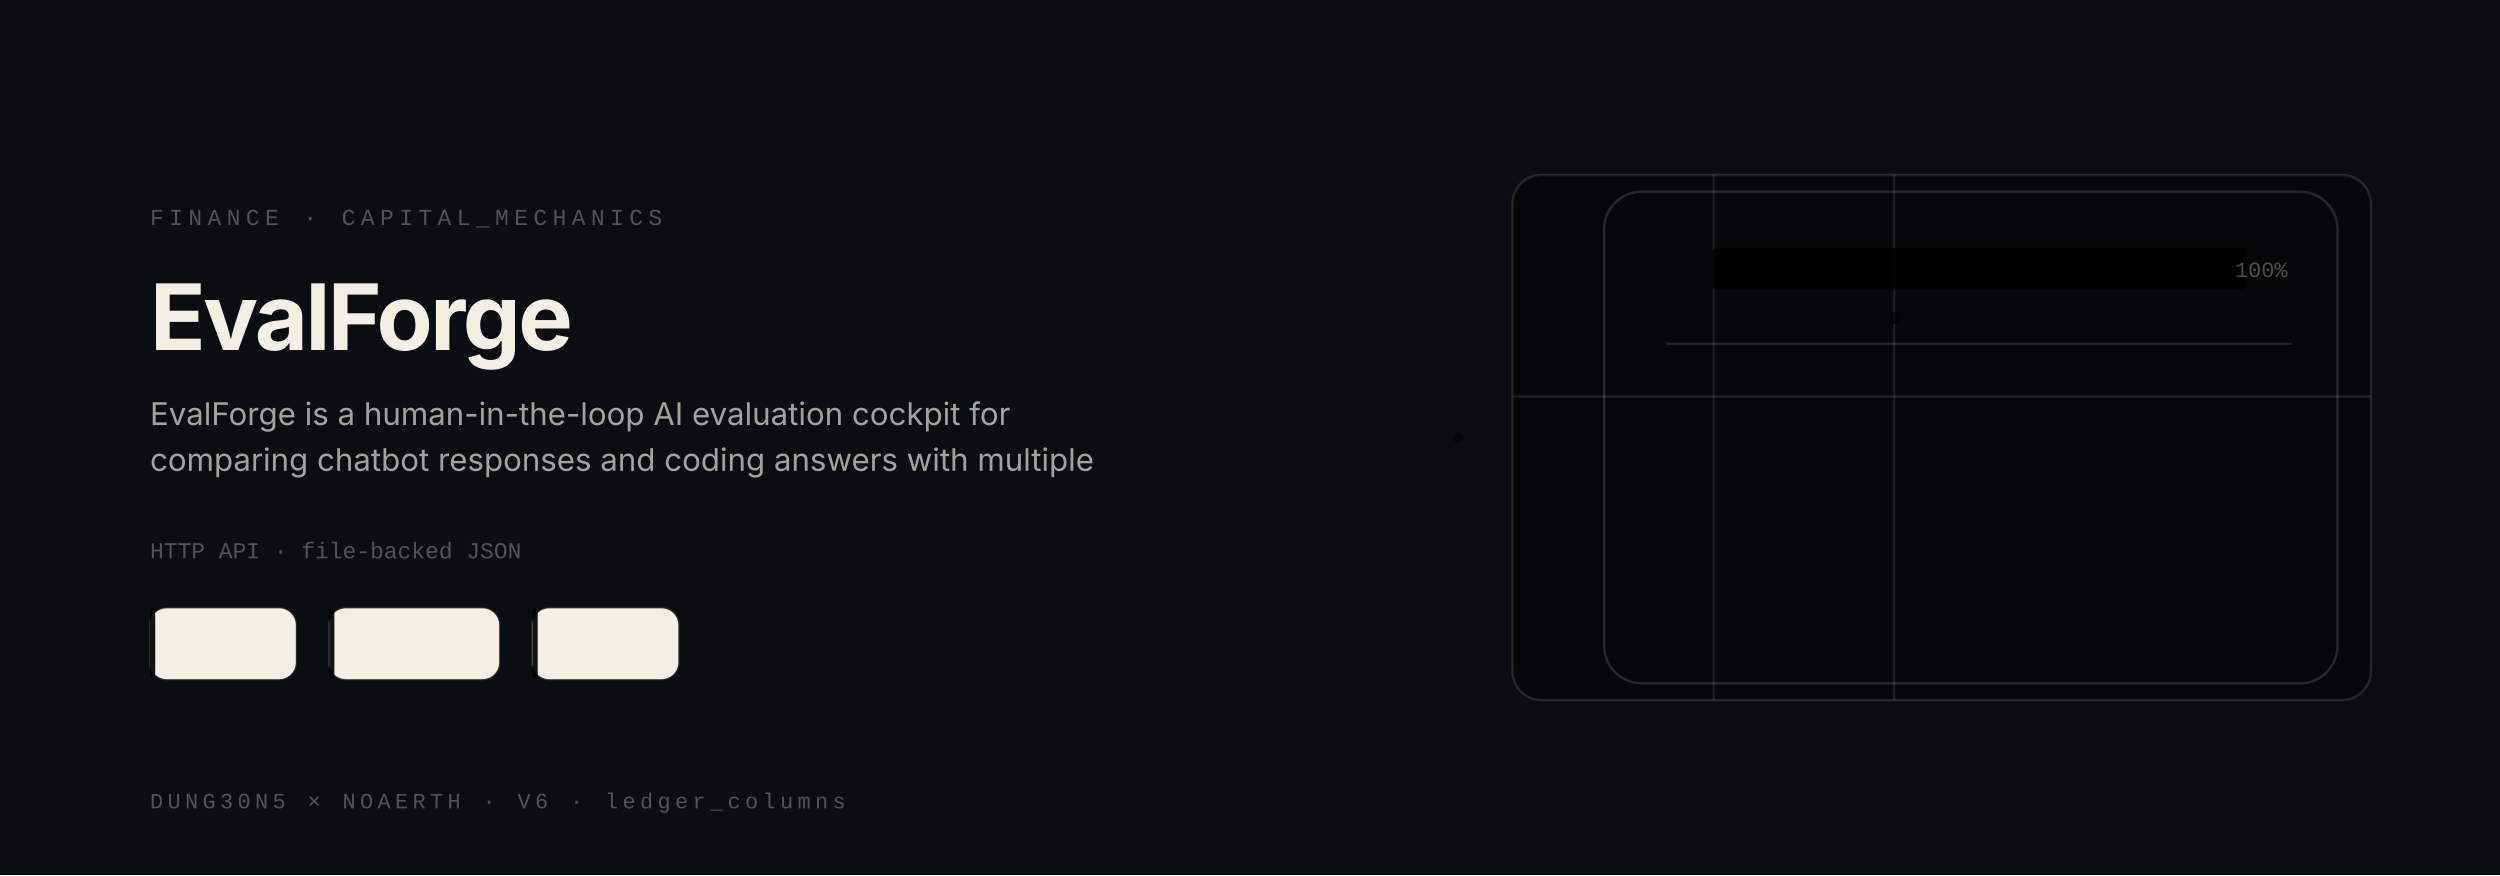
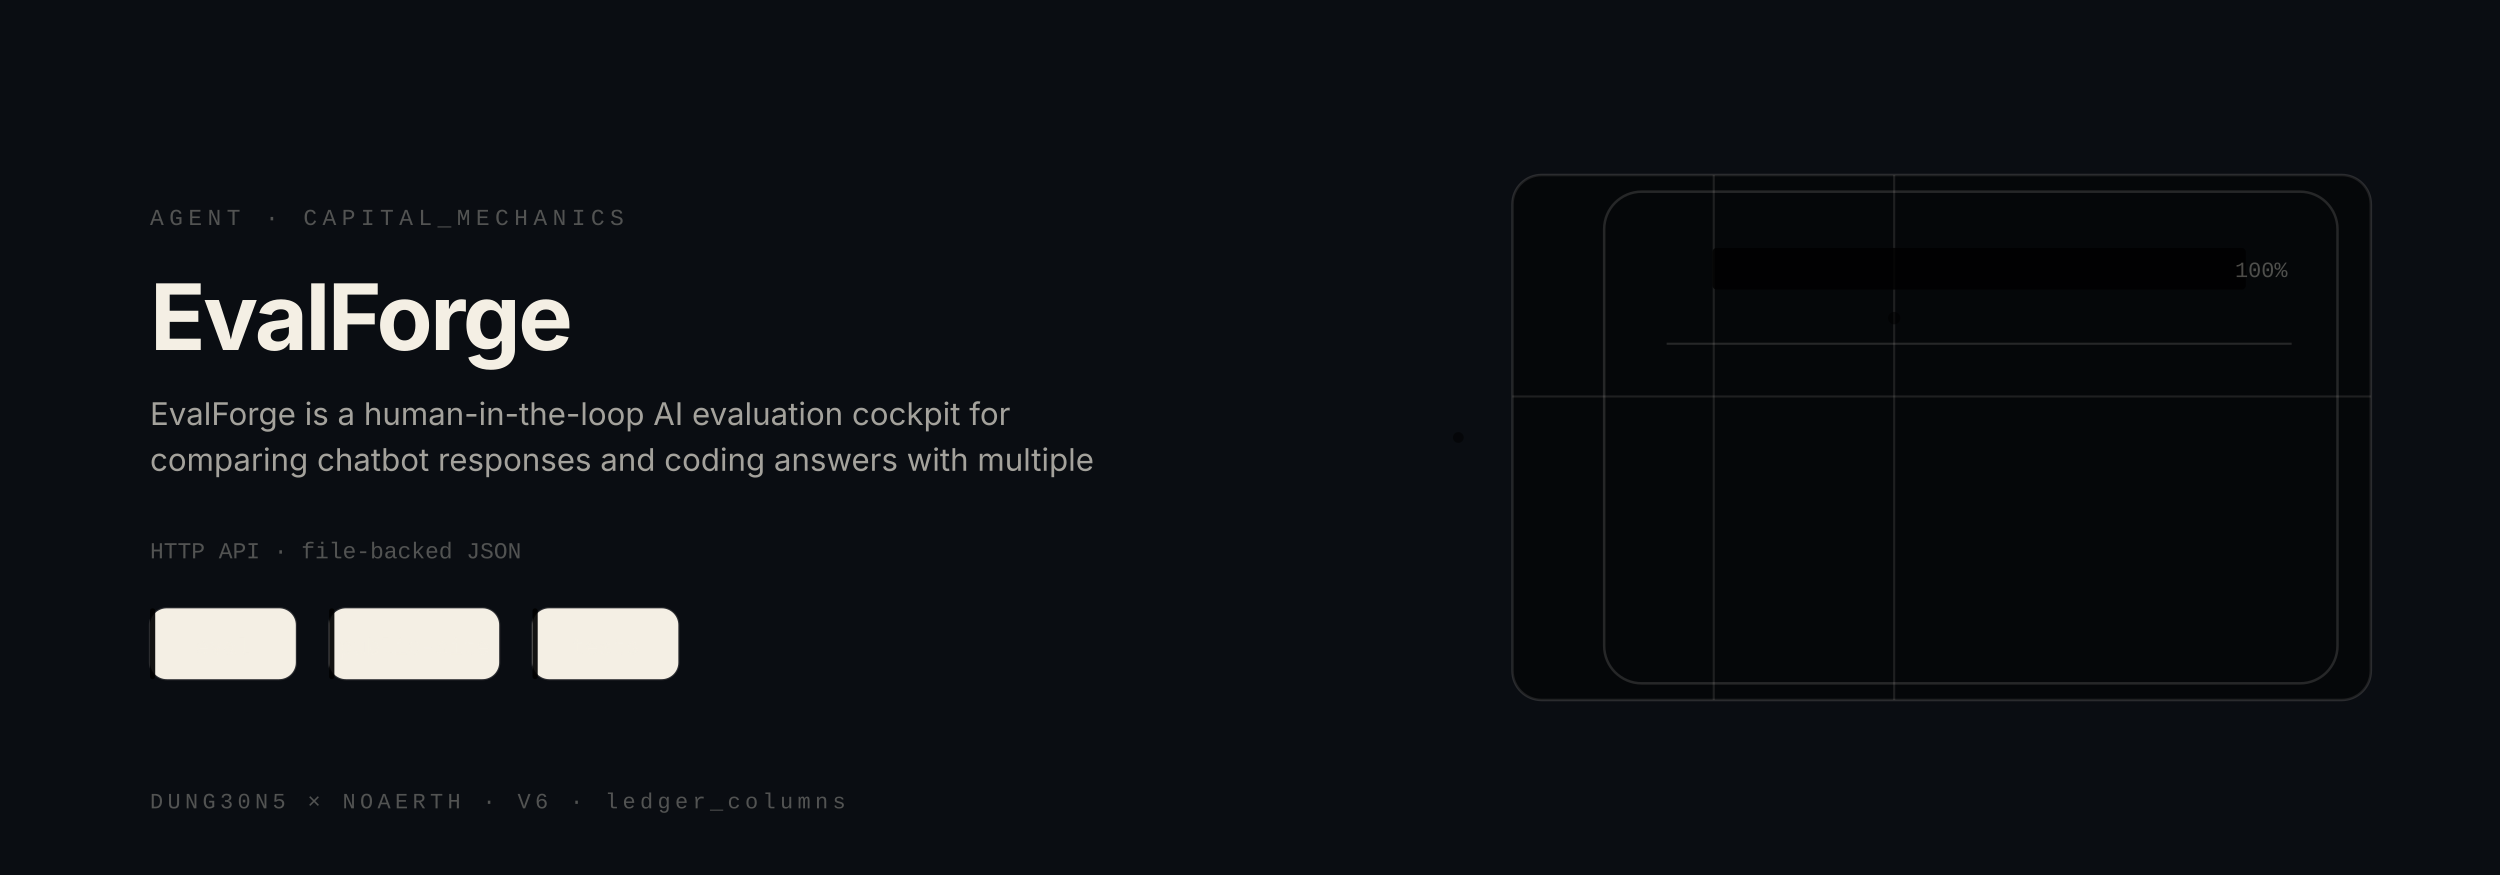
<svg xmlns="http://www.w3.org/2000/svg" viewBox="0 0 1200 420" width="1200" height="420" role="img" aria-label="EvalForge: value enters, allocates across positions, and settles">
  <rect width="1200" height="420" fill="#0a0d12" />
-   <text x="72" y="108" font-family="ui-monospace, SFMono-Regular, Menlo, Monaco, Consolas, 'Liberation Mono', monospace" font-size="11" letter-spacing="2.6" fill="#f4efe44f">FINANCE · CAPITAL_MECHANICS</text>
+   <text x="72" y="108" font-family="ui-monospace, SFMono-Regular, Menlo, Monaco, Consolas, 'Liberation Mono', monospace" font-size="11" letter-spacing="2.6" fill="#f4efe44f">AGENT · CAPITAL_MECHANICS</text>
  <text x="72" y="168" font-family="-apple-system, BlinkMacSystemFont, 'Segoe UI', Inter, Helvetica, Arial, sans-serif" font-size="44" font-weight="660" letter-spacing="-1.2" fill="#f4efe4">EvalForge</text>
  <text x="72" y="204" font-family="-apple-system, BlinkMacSystemFont, 'Segoe UI', Inter, Helvetica, Arial, sans-serif" font-size="15" fill="#f4efe4a8">EvalForge is a human-in-the-loop AI evaluation cockpit for</text>
  <text x="72" y="226" font-family="-apple-system, BlinkMacSystemFont, 'Segoe UI', Inter, Helvetica, Arial, sans-serif" font-size="15" fill="#f4efe4a8">comparing chatbot responses and coding answers with multiple</text>
  <text x="72" y="268" font-family="ui-monospace, SFMono-Regular, Menlo, Monaco, Consolas, 'Liberation Mono', monospace" font-size="11" fill="#f4efe44f">HTTP API · file-backed JSON</text>
  <rect x="72.0" y="292.0" width="70.0" height="34.0" rx="8" fill="#f4efe4" stroke="#f4efe424" stroke-width="1.1" />
  <rect x="72.0" y="292.0" width="2.5" height="34.0" rx="1.2" fill="amber" opacity="0.92" />
  <text x="107.0" y="314" font-family="ui-monospace, SFMono-Regular, Menlo, Monaco, Consolas, 'Liberation Mono', monospace" font-size="11" fill="#f4efe4" fill-opacity="0.82" text-anchor="middle">eval</text>
  <rect x="158.0" y="292.0" width="81.6" height="34.0" rx="8" fill="#f4efe4" stroke="#f4efe424" stroke-width="1.1" />
  <rect x="158.0" y="292.0" width="2.5" height="34.0" rx="1.2" fill="amber" opacity="0.92" />
  <text x="198.8" y="314" font-family="ui-monospace, SFMono-Regular, Menlo, Monaco, Consolas, 'Liberation Mono', monospace" font-size="11" fill="#f4efe4" fill-opacity="0.82" text-anchor="middle">public-site</text>
  <rect x="255.6" y="292.0" width="70.0" height="34.0" rx="8" fill="#f4efe4" stroke="#f4efe424" stroke-width="1.1" />
  <rect x="255.6" y="292.0" width="2.5" height="34.0" rx="1.2" fill="mint" opacity="0.92" />
  <text x="290.6" y="314" font-family="ui-monospace, SFMono-Regular, Menlo, Monaco, Consolas, 'Liberation Mono', monospace" font-size="11" fill="#f4efe4" fill-opacity="0.82" text-anchor="middle">tests</text>
  <rect x="726.0" y="84.0" width="412.0" height="252.0" rx="14" fill="amber" fill-opacity="0.34" />
  <line x1="740.0" y1="85.0" x2="1124.0" y2="85.0" stroke="amber" stroke-width="1.6" opacity="0.4" />
  <rect x="726.0" y="84.0" width="412.0" height="252.0" rx="14" fill="none" stroke="#f4efe424" stroke-width="1.2" />
  <line x1="909.2" y1="84.0" x2="909.2" y2="336.0" stroke="#f4efe424" stroke-width="1" />
  <line x1="822.6" y1="84.0" x2="822.6" y2="336.0" stroke="#f4efe424" stroke-width="1" />
  <line x1="726.0" y1="190.3" x2="1138.0" y2="190.3" stroke="#f4efe424" stroke-width="1" />
  <circle cx="909.2" cy="152.7" r="3" fill="amber" opacity="0.55" />
  <rect x="726.0" y="84.0" width="412.0" height="252.0" rx="14" fill="#000" fill-opacity="0.22" />
  <circle cx="1104.0" cy="302.0" r="9" fill="none" stroke="mint" stroke-width="1.4" opacity="0.6" />
  <rect x="770" y="92" width="352" height="236" rx="18" fill="none" stroke="#f4efe424" stroke-width="1.2" />
  <rect x="822.0" y="119.0" width="256.0" height="20.0" rx="2" fill="mint" opacity="0.82" />
  <text x="1098" y="133" font-family="ui-monospace, SFMono-Regular, Menlo, Monaco, Consolas, 'Liberation Mono', monospace" font-size="10.5" fill="#f4efe44f" text-anchor="end">100%</text>
  <line x1="800" y1="165" x2="1100" y2="165" stroke="#f4efe424" stroke-width="1" />
  <circle cx="700.0" cy="210.0" r="2.6" fill="amber" opacity="0.5" />
  <text x="72" y="388" font-family="ui-monospace, SFMono-Regular, Menlo, Monaco, Consolas, 'Liberation Mono', monospace" font-size="10.5" letter-spacing="2.1" fill="#f4efe44f">DUNG30N5 × NOAERTH · V6 · ledger_columns</text>
</svg>
